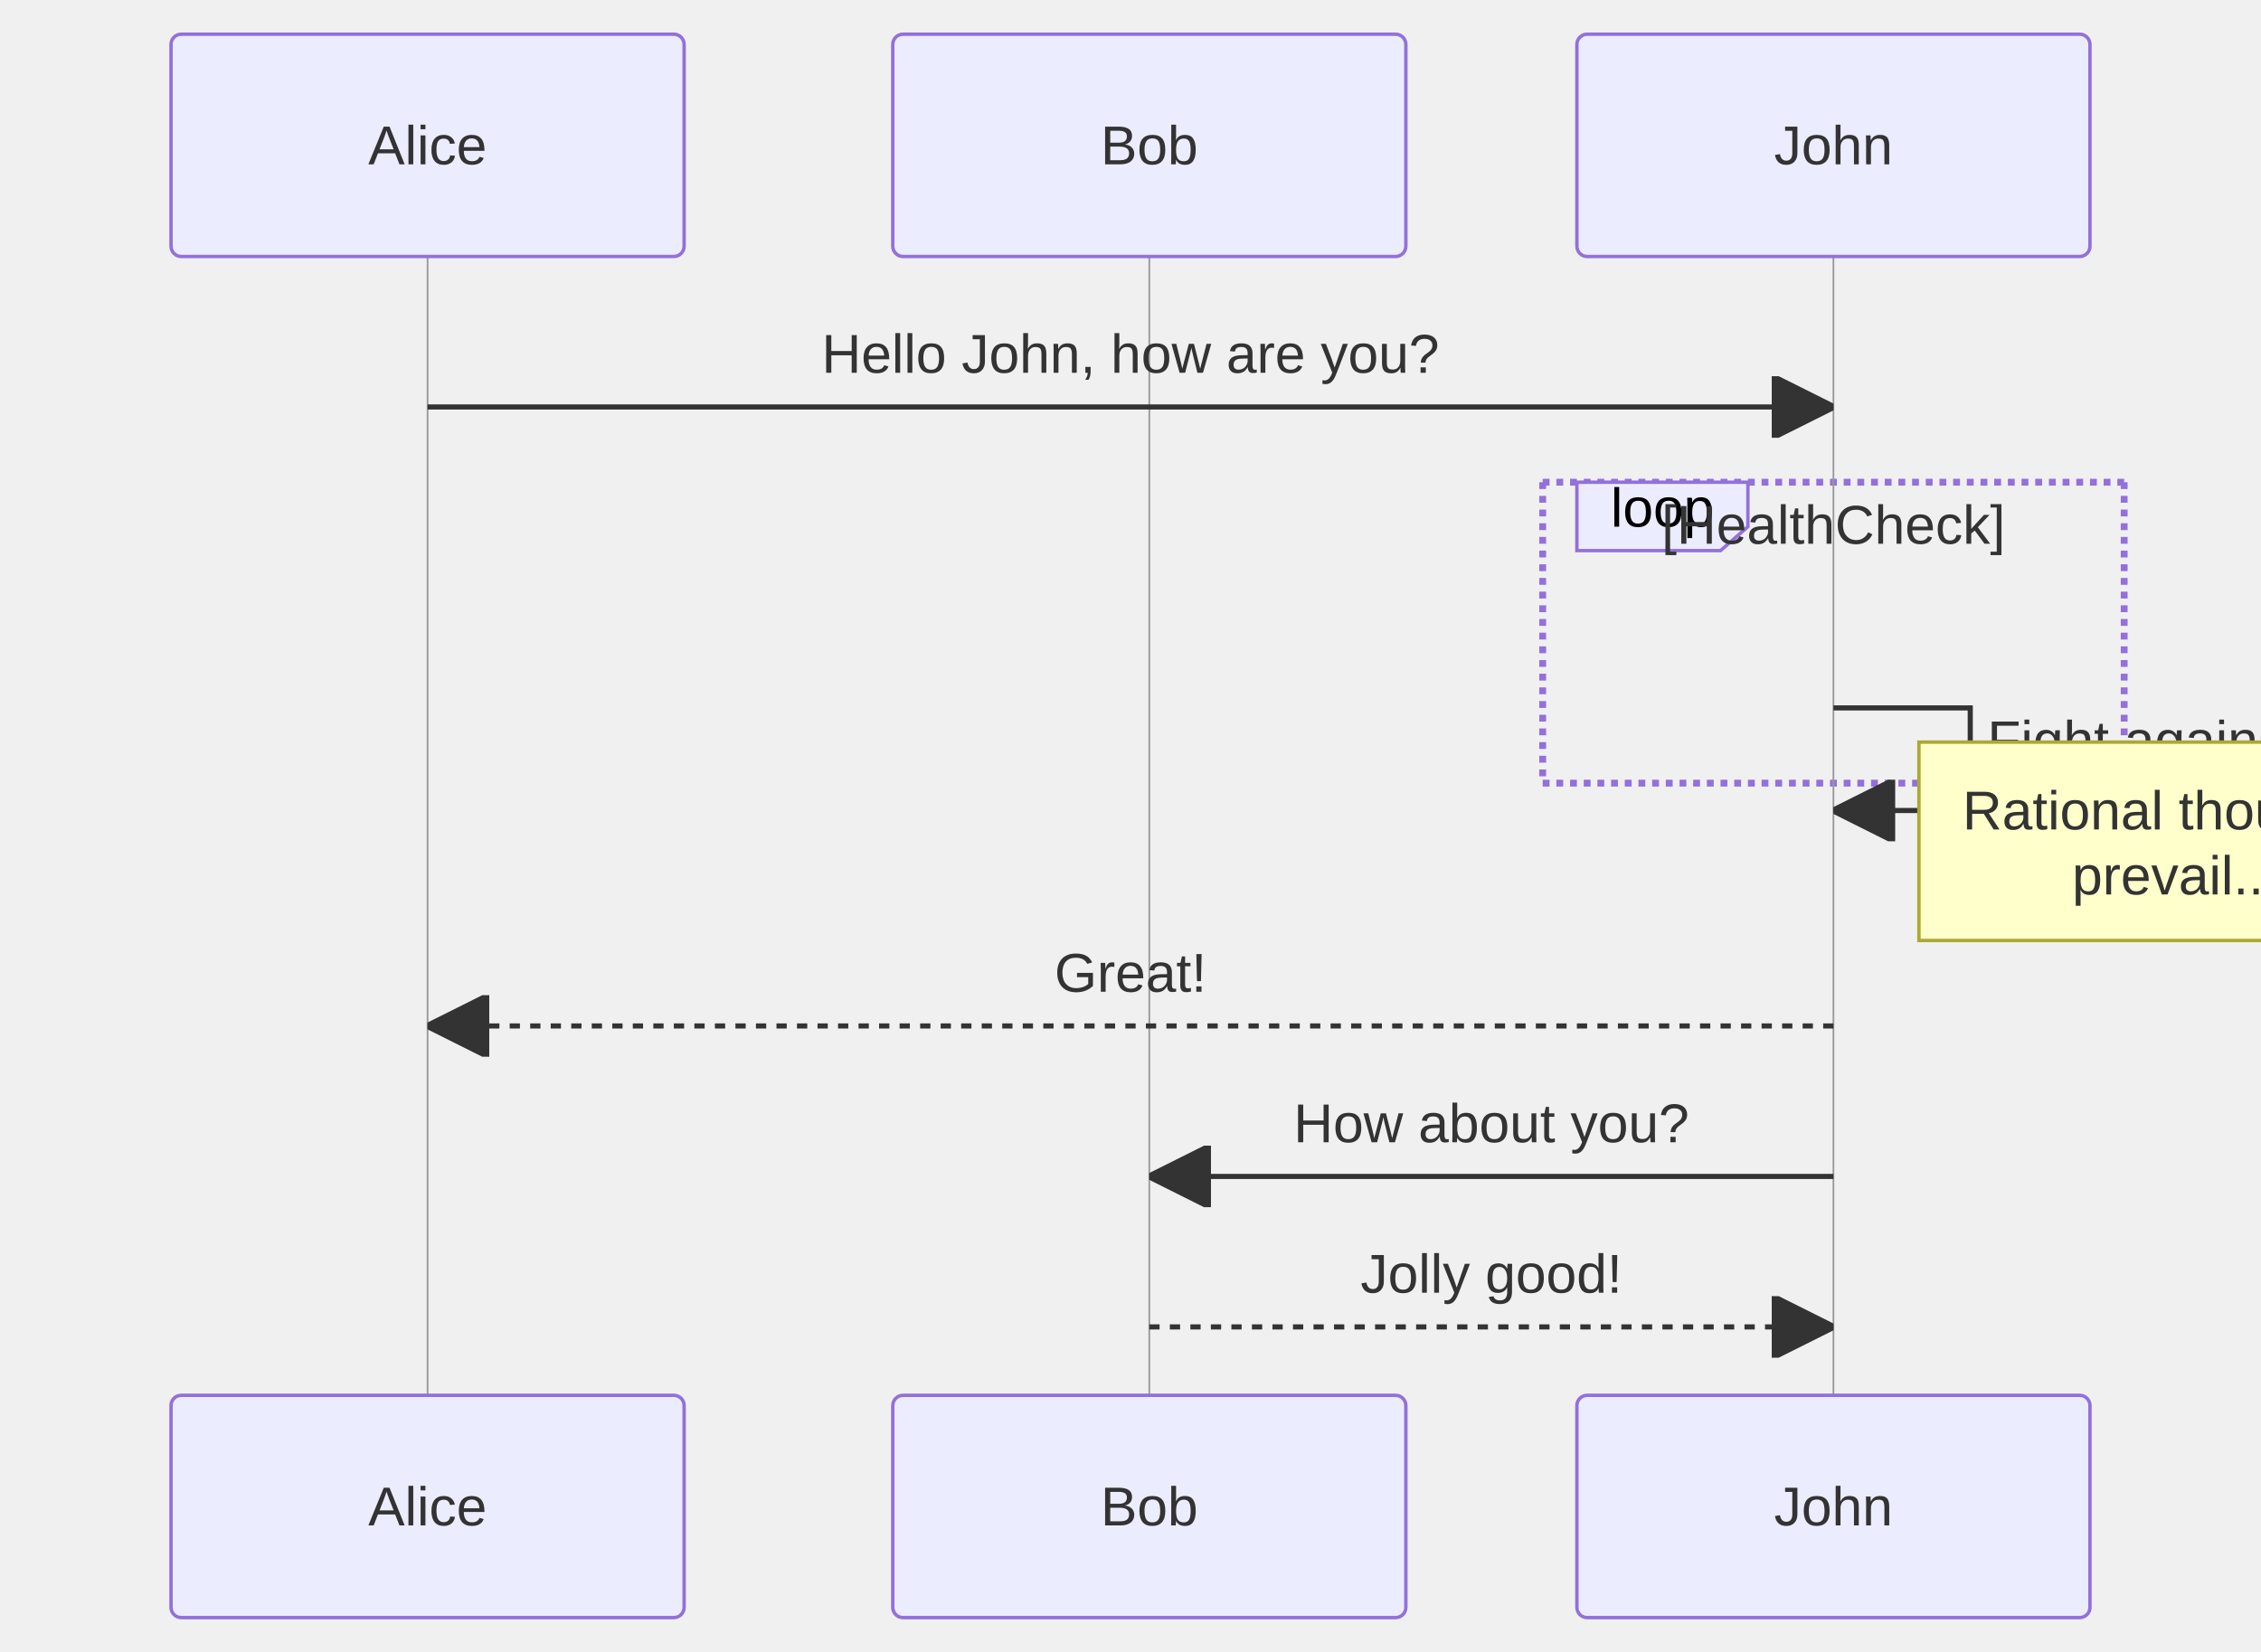
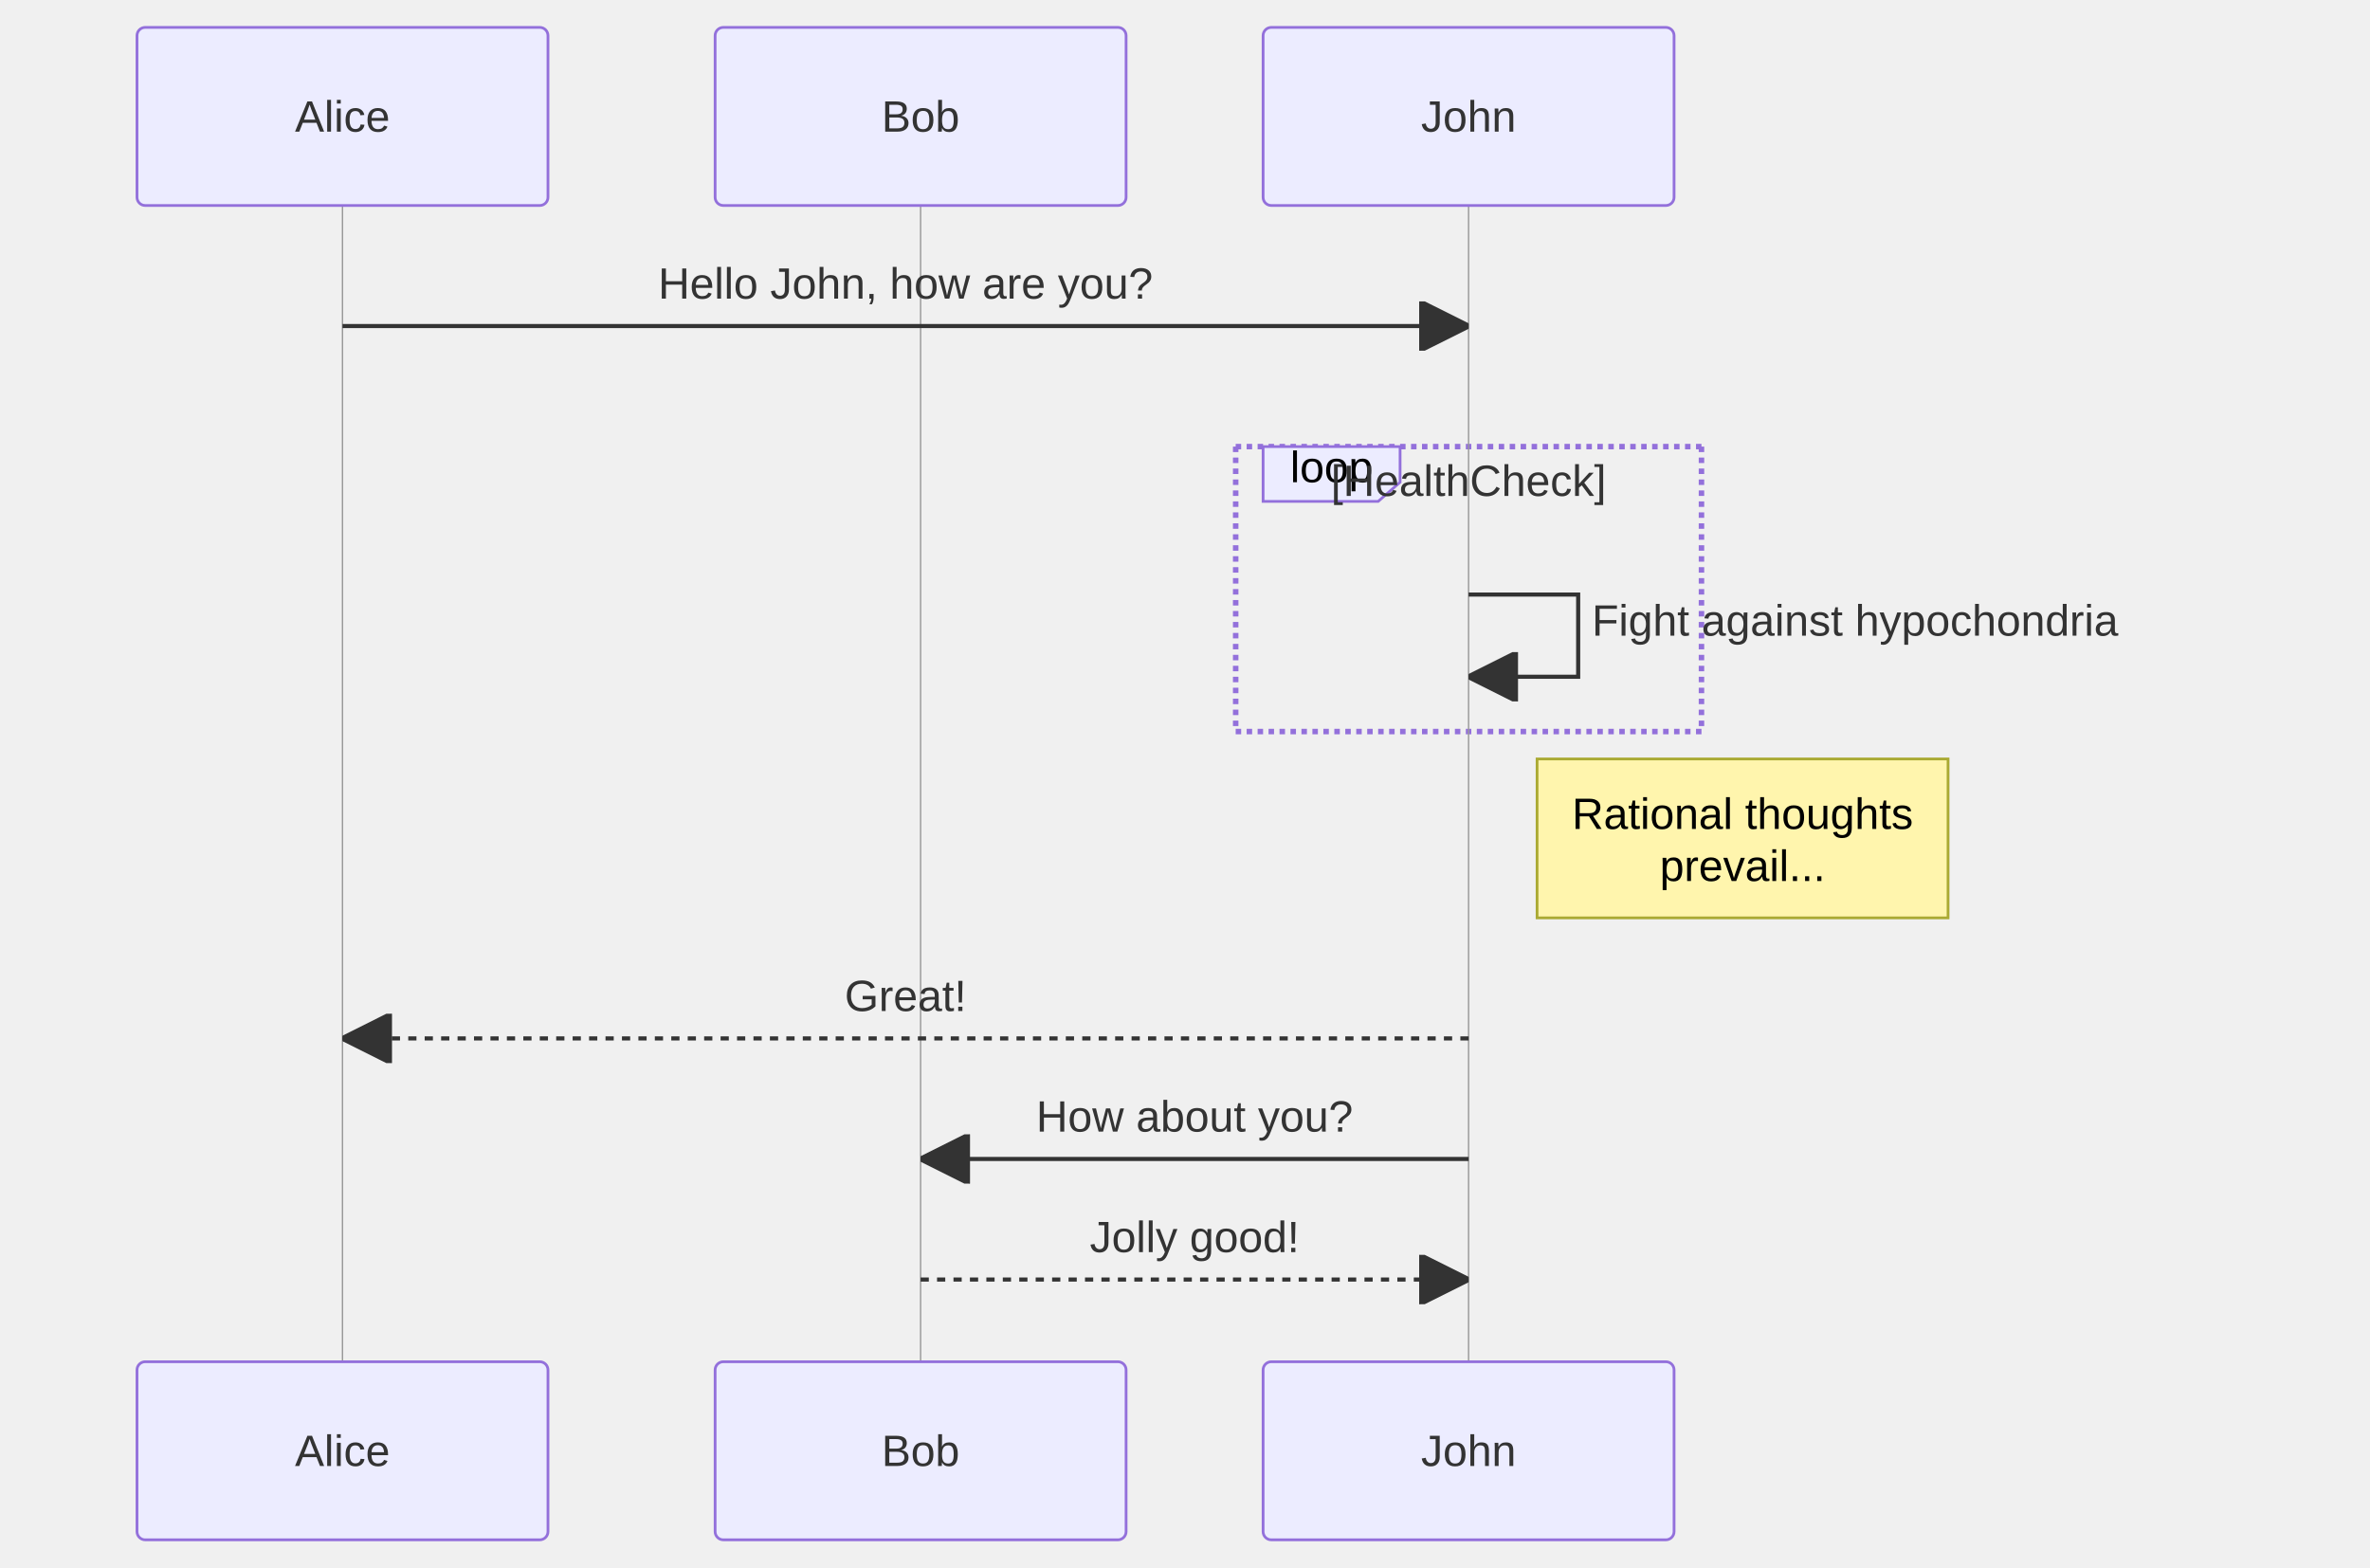
- <svg xmlns="http://www.w3.org/2000/svg" width="661" height="483" viewBox="-50 -10 661 483" class="mermaid">
+ <svg xmlns="http://www.w3.org/2000/svg" width="865" height="572" viewBox="-50 -10 865 572" class="mermaid">
  <style>

.mermaid {
  font-family: trebuchet ms, verdana, arial, sans-serif;
  font-size: 16px;
}

.node rect,
.node polygon,
.node circle,
.node ellipse,
.node path {
  fill: #ECECFF;
  stroke: #9370DB;
  stroke-width: 1px;
}

.node line {
  stroke: #9370DB;
  stroke-width: 1px;
}

.node .label {
  fill: #333333;
}

.node text {
  fill: #333333;
  font-family: trebuchet ms, verdana, arial, sans-serif;
  font-size: 16px;
}

.edge-path {
  fill: none;
  stroke: #333333;
  stroke-width: 1px;
}

.edge-label {
  fill: #333333;
  font-family: trebuchet ms, verdana, arial, sans-serif;
}

.edge-label-bg {
  fill: rgba(232, 232, 232, 0.8);
}

.subgraph {
  fill: #ffffde;
  stroke: #aaaa33;
  stroke-width: 1px;
}

.subgraph-title {
  fill: #333333;
  font-weight: bold;
}

.cluster rect {
  fill: #ffffde;
  stroke: #aaaa33;
  stroke-width: 1px;
  rx: 5px;
  ry: 5px;
}

.cluster-label {
  fill: #333333;
  font-family: trebuchet ms, verdana, arial, sans-serif;
  font-size: 16px;
  font-weight: bold;
}

marker path {
  fill: #333333;
  stroke: #333333;
}


.sequence-title {
  fill: #333333;
}

.actor {
  stroke: #9370DB;
  fill: #ECECFF;
}

.actor-box {
  stroke: #9370DB;
  fill: #ECECFF;
}

/* Actor text - no stroke (avoid outlined appearance) */
text.actor, text.actor &gt; tspan, text.actor-box, text.actor-label {
  fill: #333333;
  stroke: none;
}

.actor-line {
  stroke: #999999;
  stroke-width: 0.5px;
}

.messageLine0 {
  stroke-width: 1.5;
  stroke-dasharray: none;
  stroke: #333333;
}

.messageLine1 {
  stroke-width: 1.5;
  stroke-dasharray: 2, 2;
  stroke: #333333;
}

.message-line {
  stroke: #333333;
}

.messageText {
  fill: #333333;
  stroke: none;
}

.message-label {
  fill: #333333;
  stroke: none;
}

.note {
  stroke: #aaaa33;
-   fill: #FFFFCC;
+   fill: #fff5ad;
}

.noteText, .noteText &gt; tspan {
-   fill: #333333;
+   fill: black;
  stroke: none;
}

.note-text, .note-text &gt; tspan {
-   fill: #333333;
+   fill: black;
  stroke: none;
}

.activation {
  fill: #f4f4f4;
  stroke: #666666;
}

.loopLine {
  stroke: #9370DB;
  fill: none;
  stroke-width: 2px;
  stroke-dasharray: 2, 2;
}

.loopText {
  fill: #333333;
}

.labelBox {
  stroke: #9370DB;
  fill: #ECECFF;
}

.sequence-marker-filled {
  fill: #333333;
  stroke: #333333;
}

.sequence-marker-open {
  fill: none;
  stroke: #333333;
}

.sequence-marker-cross {
  stroke: #333333;
}

.sequence-number {
  fill: #333333;
}

.sequenceNumber-circle {
  fill: #333333;
  stroke: #333333;
}

.sequenceNumber {
  fill: white;
}

  </style>
  <defs>
    <marker id="arrow-filled" viewBox="0 0 10 10" refX="10" refY="5" markerWidth="12" markerHeight="12" orient="auto">
      <path d="M 0 0 L 10 5 L 0 10 z" class="sequence-marker-filled" stroke-width="1" />
    </marker>
    <marker id="arrow-open" viewBox="0 0 10 10" refX="10" refY="5" markerWidth="12" markerHeight="12" orient="auto">
      <path d="M 0 0 L 10 5 L 0 10" class="sequence-marker-open" stroke-width="1" />
    </marker>
    <marker id="arrow-cross" viewBox="0 0 10 10" refX="5" refY="5" markerWidth="12" markerHeight="12" orient="auto">
      <line x1="0" y1="0" x2="10" y2="10" class="sequence-marker-cross" stroke-width="2" />
      <line x1="10" y1="0" x2="0" y2="10" class="sequence-marker-cross" stroke-width="2" />
    </marker>
    <marker id="sequencenumber" refX="15" refY="15" markerWidth="60" markerHeight="40" orient="auto">
      <circle cx="15" cy="15" r="6" class="sequence-number" />
    </marker>
  </defs>
  <g class="root">
    <g class="clusters">
      <g>
-         <line x1="401" y1="131" x2="571" y2="131" class="loopLine" />
-         <line x1="571" y1="131" x2="571" y2="219" class="loopLine" />
-         <line x1="401" y1="219" x2="571" y2="219" class="loopLine" />
-         <line x1="401" y1="131" x2="401" y2="219" class="loopLine" />
+         <line x1="401" y1="153" x2="571" y2="153" class="loopLine" />
+         <line x1="571" y1="153" x2="571" y2="257" class="loopLine" />
+         <line x1="401" y1="257" x2="571" y2="257" class="loopLine" />
+         <line x1="401" y1="153" x2="401" y2="257" class="loopLine" />
      </g>
-       <polygon points="411,131 461,131 461,144 453,151 411,151" class="labelBox" />
-       <line x1="75" y1="65" x2="75" y2="398" class="actor-line" stroke-width="0.5px" />
-       <line x1="286" y1="65" x2="286" y2="398" class="actor-line" stroke-width="0.5px" />
-       <line x1="486" y1="65" x2="486" y2="398" class="actor-line" stroke-width="0.5px" />
+       <polygon points="411,153 461,153 461,166 453,173 411,173" class="labelBox" />
+       <line x1="75" y1="65" x2="75" y2="487" class="actor-line" stroke-width="0.5px" />
+       <line x1="286" y1="65" x2="286" y2="487" class="actor-line" stroke-width="0.5px" />
+       <line x1="486" y1="65" x2="486" y2="487" class="actor-line" stroke-width="0.5px" />
    </g>
    <g class="edgePaths">
-       <line x1="75" y1="109" x2="486" y2="109" class="messageLine0" stroke-width="2" stroke="none" marker-end="url(#arrow-filled)" style="fill: none;" />
-       <path d="M 486 197 L 526 197 L 526 227 L 486 227" class="message-line" stroke-width="1.5" fill="none" marker-end="url(#arrow-filled)" />
-       <line x1="486" y1="290" x2="75" y2="290" class="messageLine1" style="stroke-dasharray: 3, 3; fill: none;" marker-end="url(#arrow-filled)" stroke-width="2" stroke="none" />
-       <line x1="486" y1="334" x2="286" y2="334" class="messageLine0" stroke="none" stroke-width="2" style="fill: none;" marker-end="url(#arrow-filled)" />
-       <line x1="286" y1="378" x2="486" y2="378" class="messageLine1" marker-end="url(#arrow-filled)" style="stroke-dasharray: 3, 3; fill: none;" stroke-width="2" stroke="none" />
+       <line x1="75" y1="109" x2="486" y2="109" class="messageLine0" style="fill: none;" stroke-width="2" stroke="none" marker-end="url(#arrow-filled)" />
+       <path d="M 486 207 L 526 207 L 526 237 L 486 237" class="message-line" stroke-width="1.5" fill="none" marker-end="url(#arrow-filled)" />
+       <line x1="486" y1="369" x2="75" y2="369" class="messageLine1" stroke-width="2" stroke="none" marker-end="url(#arrow-filled)" style="stroke-dasharray: 3, 3; fill: none;" />
+       <line x1="486" y1="413" x2="286" y2="413" class="messageLine0" marker-end="url(#arrow-filled)" stroke="none" stroke-width="2" style="fill: none;" />
+       <line x1="286" y1="457" x2="486" y2="457" class="messageLine1" style="stroke-dasharray: 3, 3; fill: none;" stroke="none" marker-end="url(#arrow-filled)" stroke-width="2" />
    </g>
    <g class="edgeLabels">
-       <text x="280.5" y="99" class="message-label" text-anchor="middle" font-size="16">Hello John, how are you?</text>
-       <text x="531" y="212" class="message-label" font-size="16" text-anchor="start">Fight against hypochondria</text>
-       <text x="436" y="144" class="labelText" text-anchor="middle" font-size="16">loop</text>
-       <text x="486" y="149" class="loopText" font-size="16" text-anchor="middle">[HealthCheck]</text>
-       <text x="280.5" y="280" class="message-label" text-anchor="middle" font-size="16">Great!</text>
-       <text x="386" y="324" class="message-label" text-anchor="middle" font-size="16">How about you?</text>
-       <text x="386" y="368" class="message-label" font-size="16" text-anchor="middle">Jolly good!</text>
+       <text x="436" y="166" class="labelText" font-size="16" text-anchor="middle">loop</text>
+       <text x="486" y="171" class="loopText" text-anchor="middle" font-size="16">[HealthCheck]</text>
+       <text x="280.5" y="99" class="message-label" font-size="16" text-anchor="middle">Hello John, how are you?</text>
+       <text x="531" y="222" class="message-label" text-anchor="start" font-size="16">Fight against hypochondria</text>
+       <text x="280.5" y="359" class="message-label" text-anchor="middle" font-size="16">Great!</text>
+       <text x="386" y="403" class="message-label" text-anchor="middle" font-size="16">How about you?</text>
+       <text x="386" y="447" class="message-label" text-anchor="middle" font-size="16">Jolly good!</text>
    </g>
    <g class="nodes">

    </g>
    <g class="actor">
      <rect x="0" y="0" width="150" height="65" rx="3" ry="3" class="actor actor-box" stroke-width="1" fill="#eaeaea" stroke="#666" />
-       <text x="75" y="32.5" class="actor actor-box" dominant-baseline="central" text-anchor="middle" font-size="16">Alice</text>
-     </g>
-     <g class="actor">
-       <rect x="211" y="0" width="150" height="65" rx="3" ry="3" class="actor actor-box" stroke-width="1" fill="#eaeaea" stroke="#666" />
-       <text x="286" y="32.5" class="actor actor-box" font-size="16" text-anchor="middle" dominant-baseline="central">Bob</text>
-     </g>
-     <g class="actor">
-       <rect x="411" y="0" width="150" height="65" rx="3" ry="3" class="actor actor-box" stroke-width="1" fill="#eaeaea" stroke="#666" />
-       <text x="486" y="32.5" class="actor actor-box" font-size="16" dominant-baseline="central" text-anchor="middle">John</text>
+       <text x="75" y="32.5" class="actor actor-box" dominant-baseline="central" font-size="16" text-anchor="middle">Alice</text>
+     </g>
+     <g class="actor">
+       <rect x="211" y="0" width="150" height="65" rx="3" ry="3" class="actor actor-box" stroke="#666" fill="#eaeaea" stroke-width="1" />
+       <text x="286" y="32.5" class="actor actor-box" font-size="16" dominant-baseline="central" text-anchor="middle">Bob</text>
+     </g>
+     <g class="actor">
+       <rect x="411" y="0" width="150" height="65" rx="3" ry="3" class="actor actor-box" stroke="#666" fill="#eaeaea" stroke-width="1" />
+       <text x="486" y="32.5" class="actor actor-box" text-anchor="middle" dominant-baseline="central" font-size="16">John</text>
    </g>
    <g class="note">
-       <rect x="511" y="207" width="150" height="58" class="note" stroke="#666" fill="#EDF2AE" />
-       <text x="586" y="212" class="noteText" text-anchor="middle" alignment-baseline="middle" dy="1em" dominant-baseline="middle" font-size="16">Rational thoughts</text>
-       <text x="586" y="231" class="noteText" text-anchor="middle" dominant-baseline="middle" font-size="16" dy="1em" alignment-baseline="middle">prevail...</text>
-     </g>
-     <g class="actor">
-       <rect x="0" y="398" width="150" height="65" rx="3" ry="3" class="actor actor-box" stroke="#666" fill="#eaeaea" stroke-width="1" />
-       <text x="75" y="430.5" class="actor actor-box" text-anchor="middle" dominant-baseline="central" font-size="16">Alice</text>
-     </g>
-     <g class="actor">
-       <rect x="211" y="398" width="150" height="65" rx="3" ry="3" class="actor actor-box" stroke-width="1" fill="#eaeaea" stroke="#666" />
-       <text x="286" y="430.5" class="actor actor-box" dominant-baseline="central" font-size="16" text-anchor="middle">Bob</text>
-     </g>
-     <g class="actor">
-       <rect x="411" y="398" width="150" height="65" rx="3" ry="3" class="actor actor-box" stroke-width="1" fill="#eaeaea" stroke="#666" />
-       <text x="486" y="430.5" class="actor actor-box" text-anchor="middle" font-size="16" dominant-baseline="central">John</text>
+       <rect x="511" y="267" width="150" height="58" class="note" fill="#EDF2AE" stroke="#666" />
+       <text x="586" y="272" class="noteText" dy="1em" dominant-baseline="middle" text-anchor="middle" font-size="16" alignment-baseline="middle">Rational thoughts</text>
+       <text x="586" y="291" class="noteText" alignment-baseline="middle" font-size="16" text-anchor="middle" dominant-baseline="middle" dy="1em">prevail...</text>
+     </g>
+     <g class="actor">
+       <rect x="0" y="487" width="150" height="65" rx="3" ry="3" class="actor actor-box" stroke="#666" stroke-width="1" fill="#eaeaea" />
+       <text x="75" y="519.5" class="actor actor-box" font-size="16" dominant-baseline="central" text-anchor="middle">Alice</text>
+     </g>
+     <g class="actor">
+       <rect x="211" y="487" width="150" height="65" rx="3" ry="3" class="actor actor-box" stroke="#666" stroke-width="1" fill="#eaeaea" />
+       <text x="286" y="519.5" class="actor actor-box" text-anchor="middle" font-size="16" dominant-baseline="central">Bob</text>
+     </g>
+     <g class="actor">
+       <rect x="411" y="487" width="150" height="65" rx="3" ry="3" class="actor actor-box" stroke-width="1" fill="#eaeaea" stroke="#666" />
+       <text x="486" y="519.5" class="actor actor-box" text-anchor="middle" dominant-baseline="central" font-size="16">John</text>
    </g>
  </g>
</svg>
